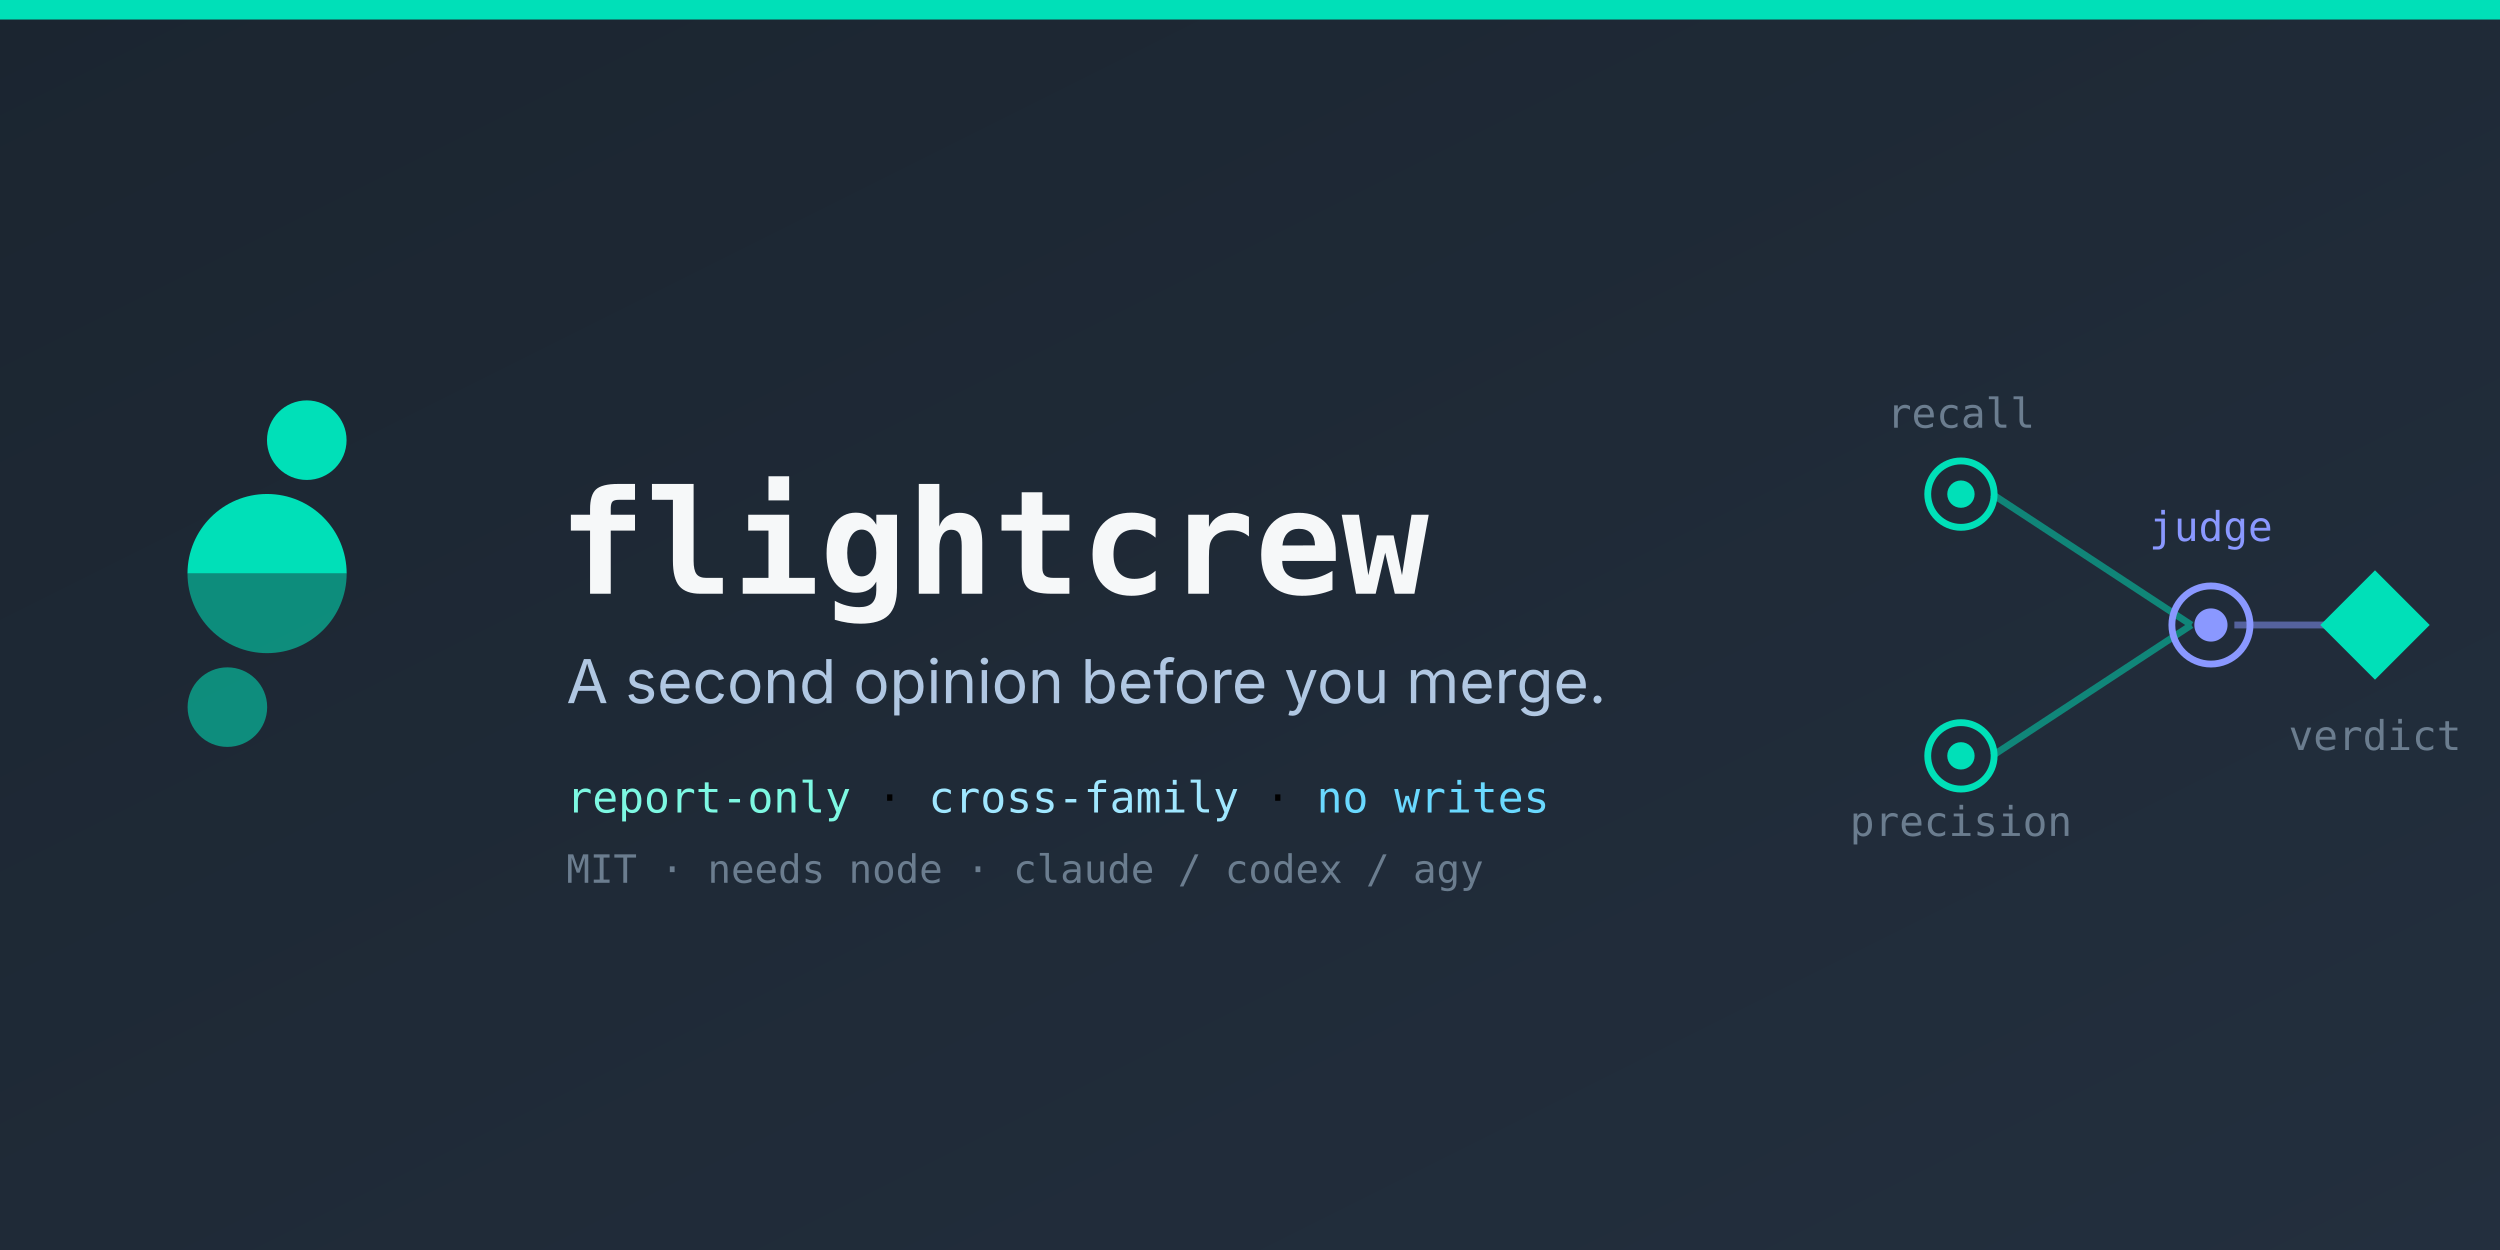
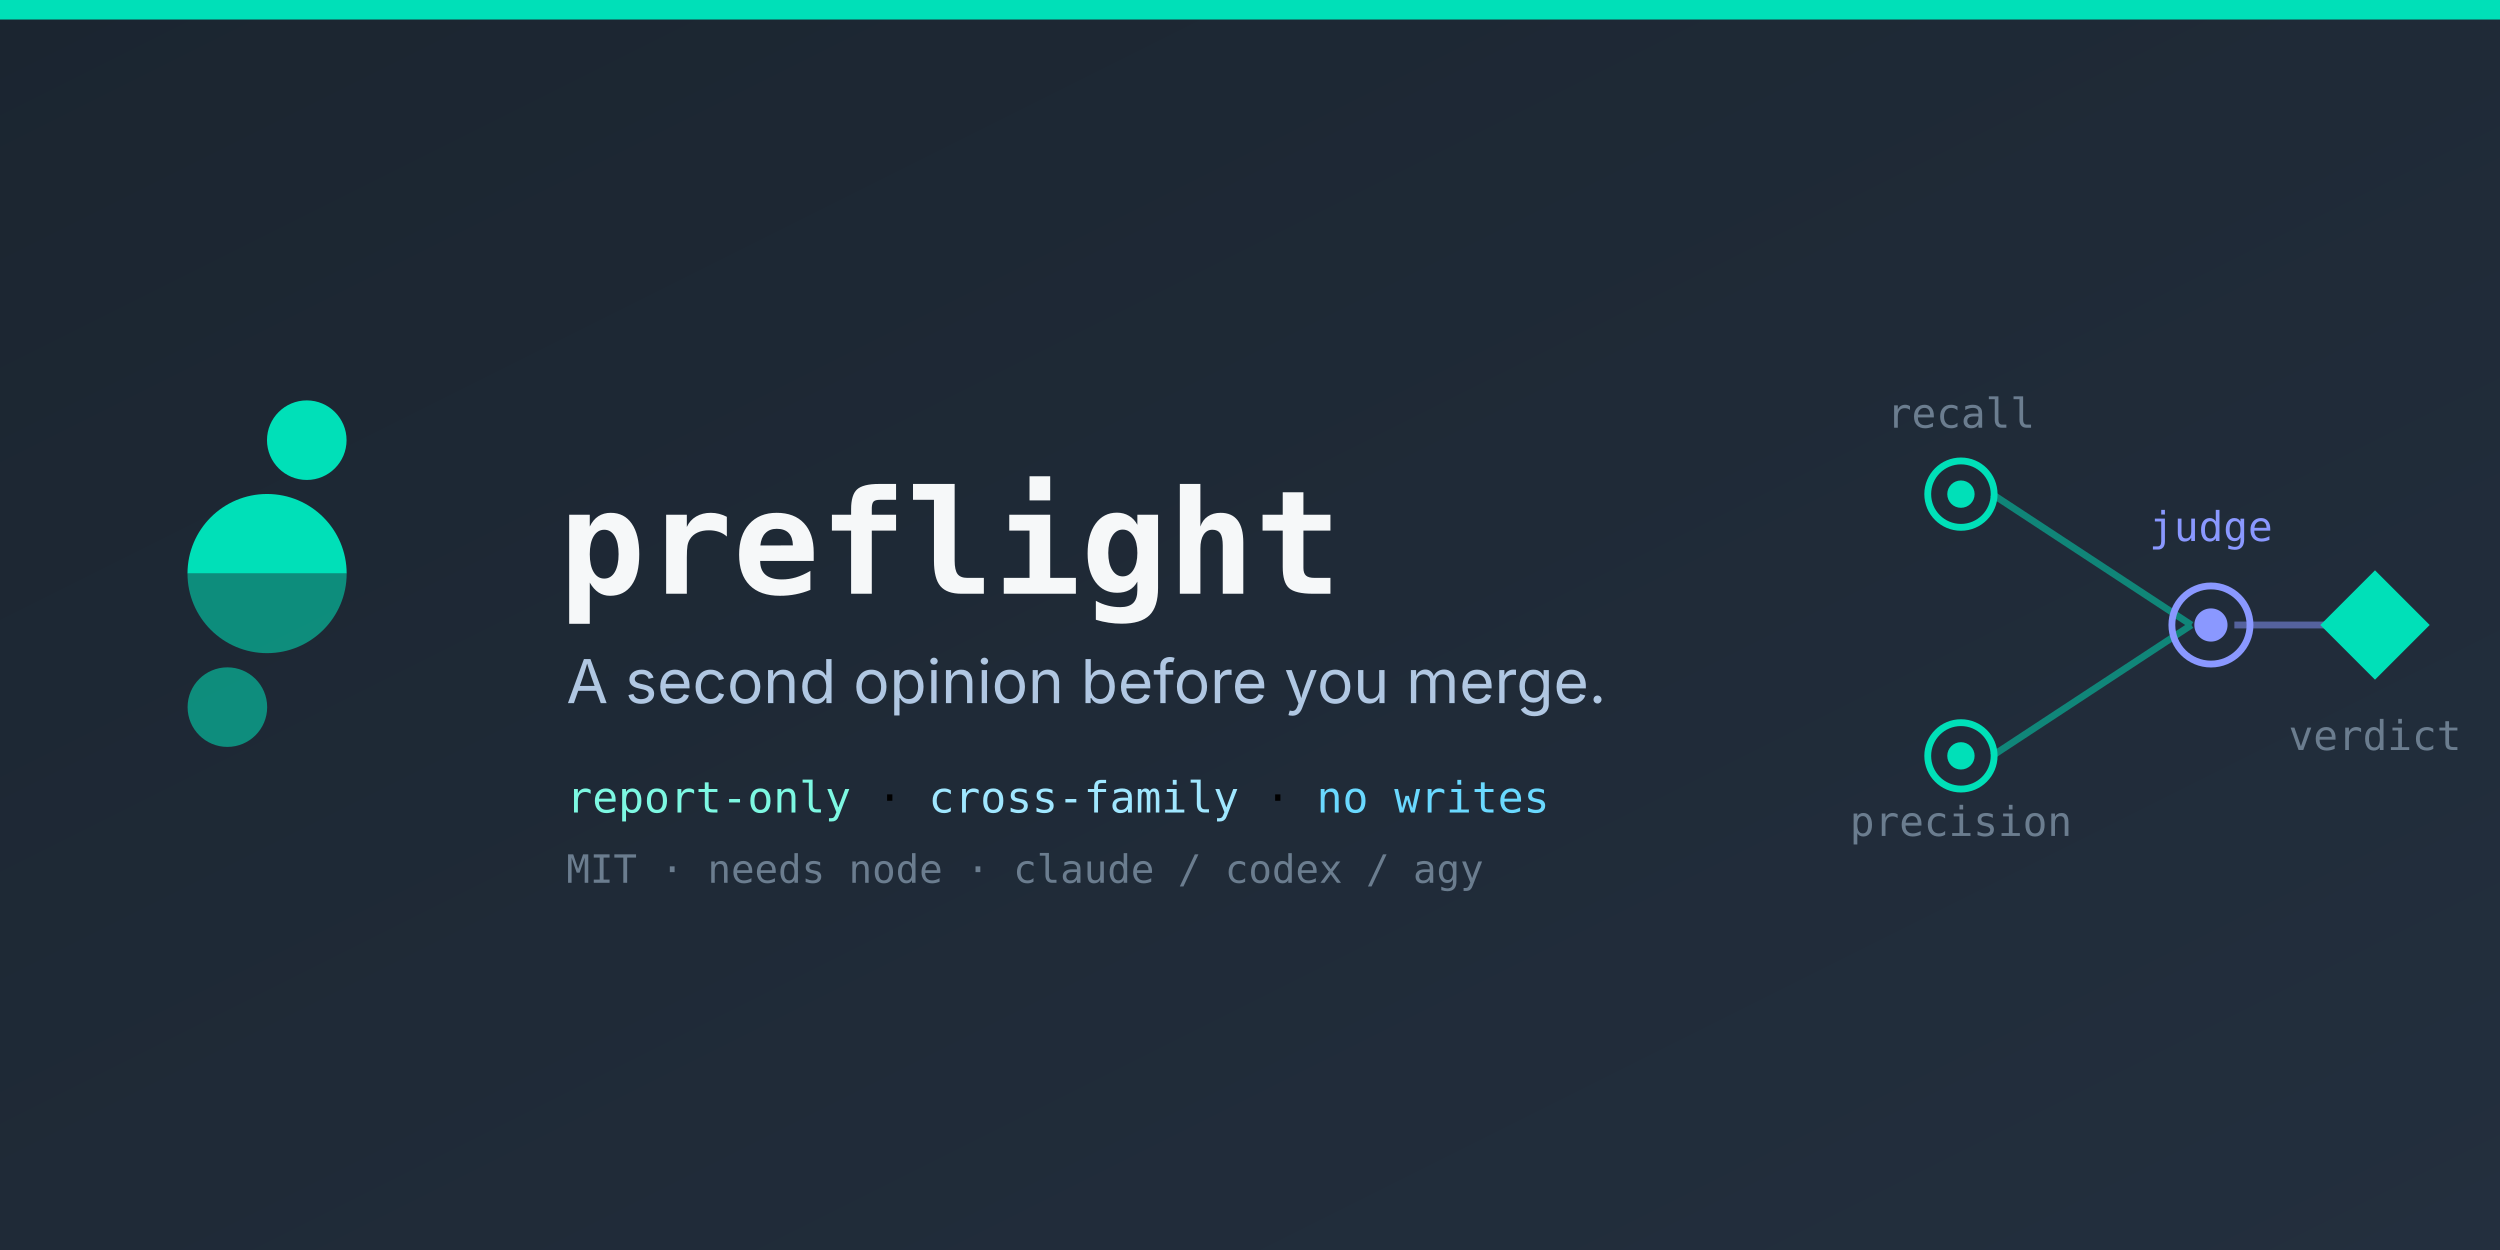
<svg xmlns="http://www.w3.org/2000/svg" width="1280" height="640" viewBox="0 0 1280 640" font-family="system-ui, -apple-system, 'Segoe UI', sans-serif">
  <defs>
    <linearGradient id="bg" x1="0" y1="0" x2="1" y2="1">
      <stop offset="0" stop-color="#1B2530" />
      <stop offset="1" stop-color="#232F3E" />
    </linearGradient>
  </defs>
  <rect width="1280" height="640" fill="url(#bg)" />
  <rect width="1280" height="10" fill="#00E0B8" />
  <g transform="translate(96,205) scale(1.0)" fill="#00E0B8">
    <circle cx="61.07" cy="20.37" r="20.37" />
    <path d="M0 88.666 A40.746 40.746 0 0 1 81.492 88.666 Z" />
    <path d="M81.492 88.666 A40.746 40.746 0 0 1 0 88.666 Z" fill-opacity="0.55" />
    <circle cx="20.42" cy="157.05" r="20.37" fill-opacity="0.55" />
  </g>
-   <text x="286" y="304" font-family="ui-monospace, 'Geist Mono', monospace" font-size="74" font-weight="700" fill="#F6F8F9">flightcrew</text>
+   <text x="286" y="304" font-family="ui-monospace, 'Geist Mono', monospace" font-size="74" font-weight="700" fill="#F6F8F9">preflight</text>
  <text x="290" y="360" font-size="31" font-weight="400" fill="#B0C7E2">A second opinion before you merge.</text>
  <g font-family="ui-monospace, 'Geist Mono', monospace">
    <text x="290" y="416" font-size="22">
      <tspan fill="#7DF8E2">report-only</tspan>  ·  <tspan fill="#A0E7FF">cross-family</tspan>  ·  <tspan fill="#6AD9FF">no writes</tspan>
    </text>
    <text x="290" y="452" font-size="20" fill="#6B7D8F">MIT  ·  needs node  ·  claude / codex / agy</text>
  </g>
  <g font-family="ui-monospace, 'Geist Mono', monospace" font-size="21" fill="#6B7D8F">
    <g stroke-width="3.5" fill="none" opacity="0.5">
      <path d="M1020 253 L1122 320" stroke="#00E0B8" />
      <path d="M1020 387 L1122 320" stroke="#00E0B8" />
      <path d="M1144 320 L1196 320" stroke="#8A98FF" />
    </g>
    <circle cx="1004" cy="253" r="17" fill="none" stroke="#00E0B8" stroke-width="3.5" />
    <circle cx="1004" cy="253" r="7" fill="#00E0B8" />
    <circle cx="1004" cy="387" r="17" fill="none" stroke="#00E0B8" stroke-width="3.5" />
    <circle cx="1004" cy="387" r="7" fill="#00E0B8" />
    <text x="1004" y="219" text-anchor="middle">recall</text>
    <text x="1004" y="428" text-anchor="middle">precision</text>
    <circle cx="1132" cy="320" r="20" fill="none" stroke="#8A98FF" stroke-width="3.5" />
    <circle cx="1132" cy="320" r="8.5" fill="#8A98FF" />
    <text x="1132" y="277" text-anchor="middle" fill="#8A98FF">judge</text>
    <path d="M1216 292 L1244 320 L1216 348 L1188 320 Z" fill="#00E0B8" />
    <text x="1216" y="384" text-anchor="middle">verdict</text>
  </g>
</svg>
